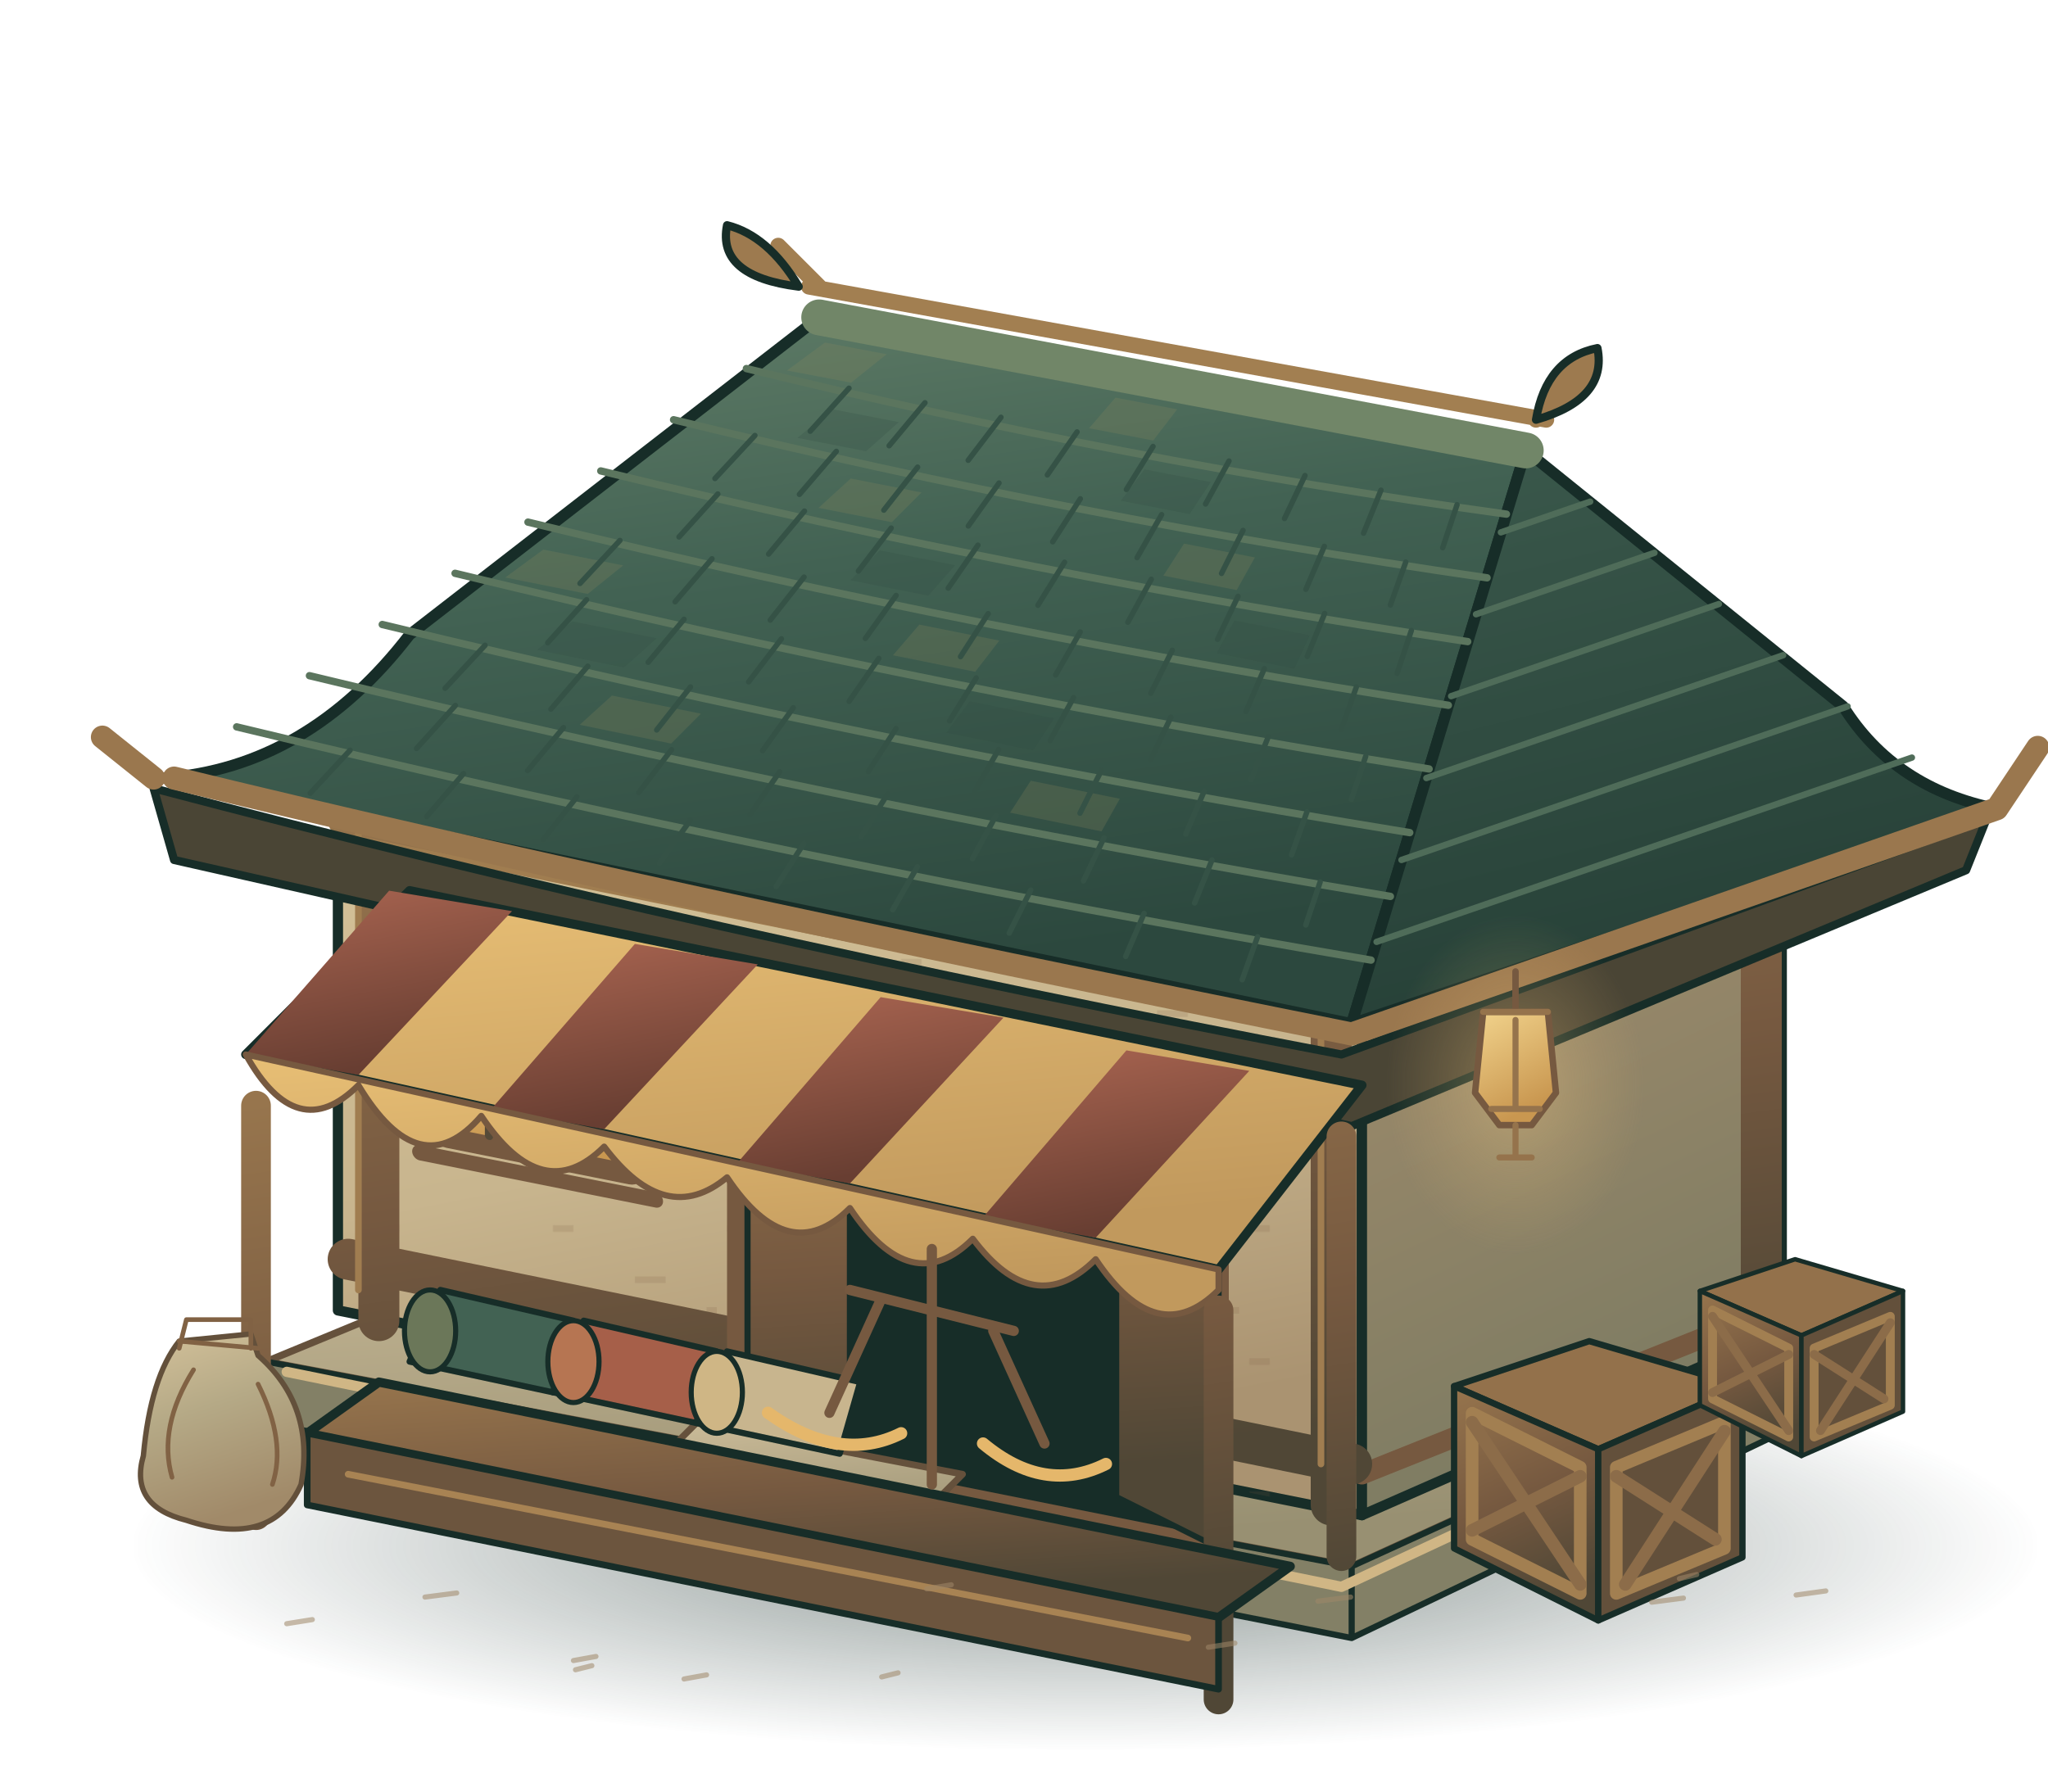
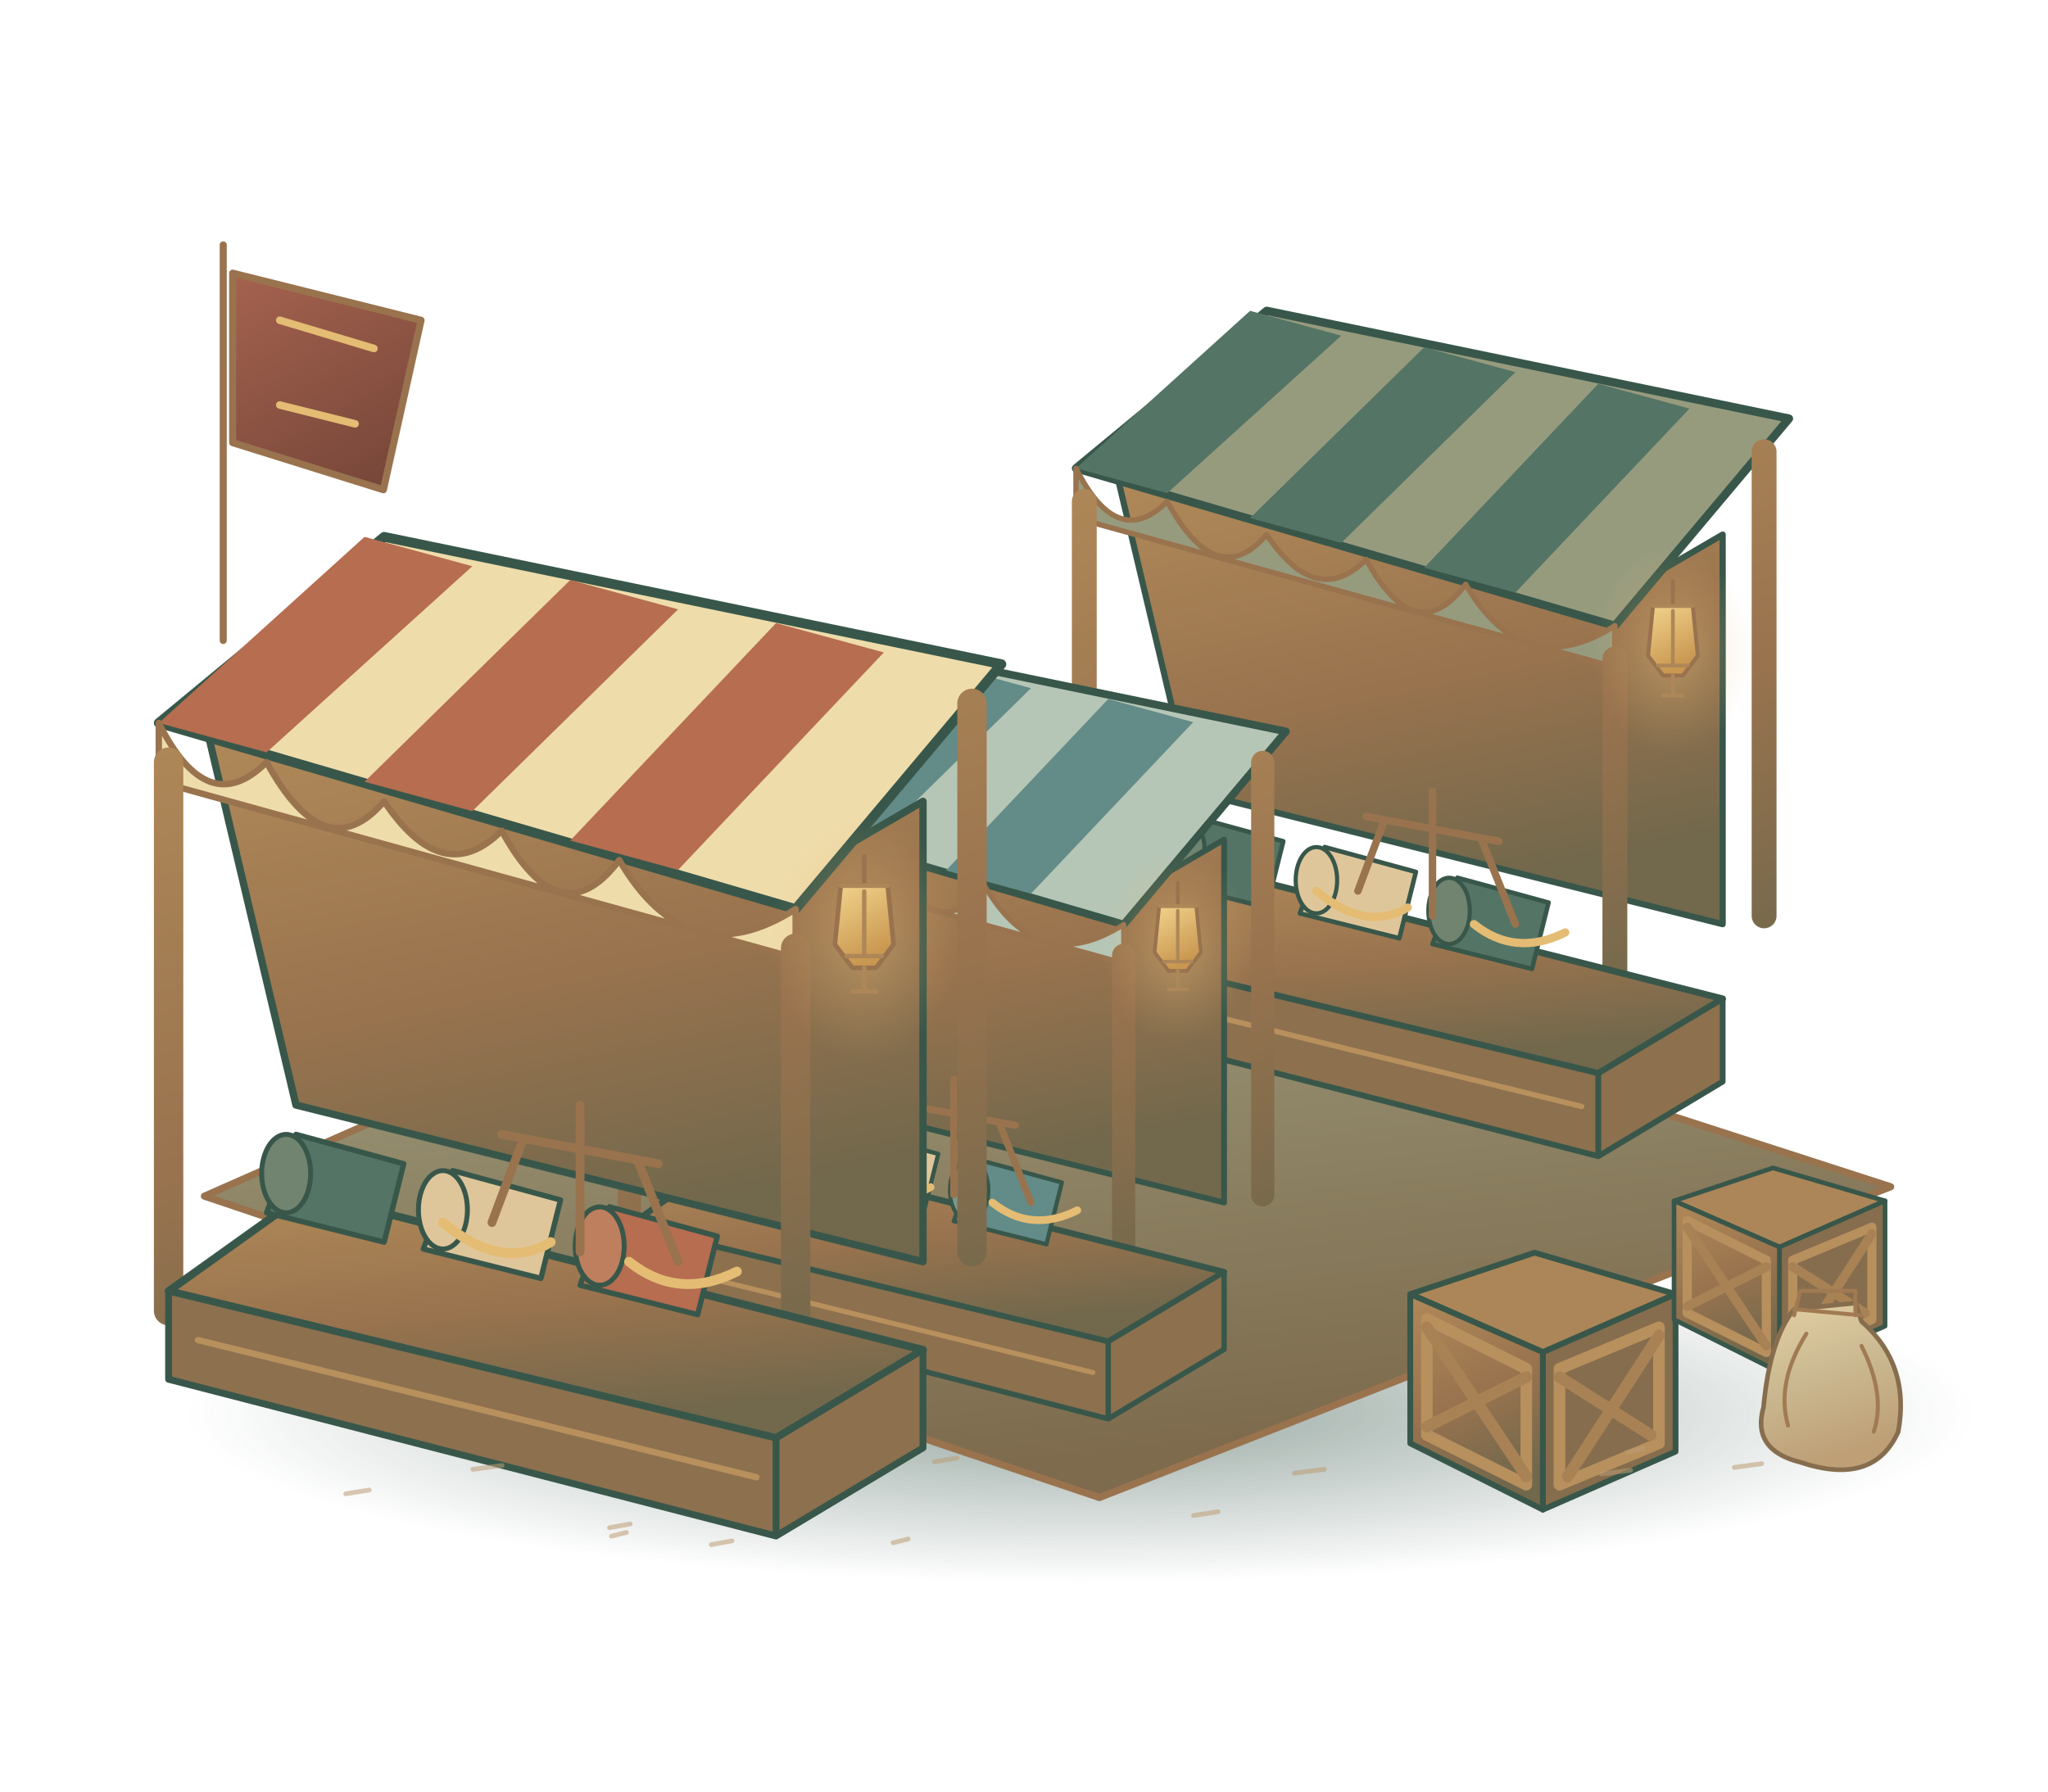
<svg xmlns="http://www.w3.org/2000/svg" width="400" height="350" viewBox="0 0 200 175">
  <defs>
    <linearGradient id="shop-roof" x1="0" y1="0" x2=".28" y2="1">
-       <stop offset="0%" stop-color="#64806a" />
-       <stop offset="45%" stop-color="#426253" />
-       <stop offset="100%" stop-color="#2c483e" />
+       <stop offset="0%" stop-color="#708c77" />
+       <stop offset="45%" stop-color="#547465" />
+       <stop offset="100%" stop-color="#466658" />
    </linearGradient>
    <linearGradient id="shop-roof_side" x1="0" y1="0" x2=".28" y2="1">
-       <stop offset="0%" stop-color="#3b594c" />
-       <stop offset="100%" stop-color="#264037" />
+       <stop offset="0%" stop-color="#4f6f60" />
+       <stop offset="100%" stop-color="#426153" />
    </linearGradient>
    <linearGradient id="shop-wall" x1="0" y1="0" x2=".28" y2="1">
-       <stop offset="0%" stop-color="#d5c399" />
-       <stop offset="55%" stop-color="#c8b58e" />
-       <stop offset="100%" stop-color="#aa9371" />
+       <stop offset="0%" stop-color="#e7d0a2" />
+       <stop offset="55%" stop-color="#dfc69a" />
+       <stop offset="100%" stop-color="#c5a77e" />
    </linearGradient>
    <linearGradient id="shop-wall_side" x1="0" y1="0" x2=".28" y2="1">
-       <stop offset="0%" stop-color="#a68e6d" />
-       <stop offset="100%" stop-color="#7c7b62" />
+       <stop offset="0%" stop-color="#c2a37a" />
+       <stop offset="100%" stop-color="#979678" />
    </linearGradient>
    <linearGradient id="shop-wood" x1="0" y1="0" x2=".28" y2="1">
-       <stop offset="0%" stop-color="#97754d" />
-       <stop offset="55%" stop-color="#765940" />
-       <stop offset="100%" stop-color="#504736" />
+       <stop offset="0%" stop-color="#b08959" />
+       <stop offset="55%" stop-color="#99734e" />
+       <stop offset="100%" stop-color="#72684c" />
    </linearGradient>
    <linearGradient id="shop-canvas" x1="0" y1="0" x2=".28" y2="1">
-       <stop offset="0%" stop-color="#d3c19a" />
-       <stop offset="45%" stop-color="#b5a986" />
-       <stop offset="100%" stop-color="#a18a69" />
+       <stop offset="0%" stop-color="#e5cfa3" />
+       <stop offset="45%" stop-color="#ccbb93" />
+       <stop offset="100%" stop-color="#be9f76" />
    </linearGradient>
    <linearGradient id="shop-canvas_side" x1="0" y1="0" x2=".28" y2="1">
-       <stop offset="0%" stop-color="#a29e7d" />
-       <stop offset="100%" stop-color="#686c57" />
+       <stop offset="0%" stop-color="#b8af8b" />
+       <stop offset="100%" stop-color="#858a6f" />
    </linearGradient>
    <linearGradient id="shop-earth" x1="0" y1="0" x2=".28" y2="1">
-       <stop offset="0%" stop-color="#8c9073" />
-       <stop offset="100%" stop-color="#5b4d39" />
+       <stop offset="0%" stop-color="#a0a182" />
+       <stop offset="100%" stop-color="#7e6b4d" />
    </linearGradient>
    <linearGradient id="shop-stone" x1="0" y1="0" x2=".28" y2="1">
-       <stop offset="0%" stop-color="#cdbd9a" />
-       <stop offset="100%" stop-color="#989072" />
+       <stop offset="0%" stop-color="#dfcaa3" />
+       <stop offset="100%" stop-color="#b2a884" />
    </linearGradient>
    <linearGradient id="shop-cloth" x1="0" y1="0" x2=".28" y2="1">
-       <stop offset="0%" stop-color="#e8bf75" />
-       <stop offset="100%" stop-color="#c1995d" />
+       <stop offset="0%" stop-color="#e8c37c" />
+       <stop offset="100%" stop-color="#cca567" />
    </linearGradient>
    <linearGradient id="shop-red" x1="0" y1="0" x2=".28" y2="1">
      <stop offset="0%" stop-color="#aa6551" />
      <stop offset="100%" stop-color="#683e32" />
    </linearGradient>
    <linearGradient id="shop-light" x1="0" y1="0" x2=".28" y2="1">
      <stop offset="0%" stop-color="#ffe7a0" />
      <stop offset="100%" stop-color="#c99750" />
    </linearGradient>
    <radialGradient id="shop-glow">
      <stop stop-color="#ffd68a" stop-opacity=".34" />
      <stop offset="1" stop-color="#e2b570" stop-opacity="0" />
    </radialGradient>
    <radialGradient id="shop-shadow">
-       <stop stop-color="#172d28" stop-opacity=".52" />
-       <stop offset=".58" stop-color="#172d28" stop-opacity=".22" />
-       <stop offset="1" stop-color="#172d28" stop-opacity="0" />
+       <stop stop-color="#38574a" stop-opacity=".52" />
+       <stop offset=".58" stop-color="#38574a" stop-opacity=".22" />
+       <stop offset="1" stop-color="#38574a" stop-opacity="0" />
    </radialGradient>
    <pattern id="shop-grain" width="18" height="16" patternUnits="userSpaceOnUse">
-       <path d="M1 2Q9 4 17 1M0 9Q7 7 18 11M4 15Q11 12 16 15" fill="none" stroke="#e5b76b" stroke-width=".55" opacity=".19" />
+       <path d="M1 2Q9 4 17 1M0 9Q7 7 18 11M4 15Q11 12 16 15" fill="none" stroke="#e4bc73" stroke-width=".55" opacity=".19" />
    </pattern>
    <pattern id="shop-plaster" width="17" height="13" patternUnits="userSpaceOnUse">
-       <path d="M3 3h2M11 8h3M1 11h1" stroke="#765940" opacity=".16" stroke-width=".65" />
+       <path d="M3 3h2M11 8h3M1 11h1" stroke="#99734e" opacity=".16" stroke-width=".65" />
    </pattern>
  </defs>
-   <g stroke-linejoin="round" stroke-linecap="round">
-     <ellipse cx="106" cy="151" rx="93" ry="20" fill="url(#shop-shadow)" />
-     <path d="M26 133L132 153L178 132L72 114Z" fill="url(#shop-stone)" stroke="#65513c" stroke-width="0.7" stroke-linejoin="round" stroke-linecap="round" />
-     <path d="M26 133V139L132 160V153ZM132 153L178 132V138L132 160Z" fill="#838066" stroke="#172d28" stroke-width="0.6" stroke-linejoin="round" stroke-linecap="round" />
-     <path d="M28 134L131 155L176 134" fill="none" stroke="#d0b685" stroke-width="1" stroke-linejoin="round" stroke-linecap="round" />
-     <path d="M33 77L133 97V148L33 128Z" fill="url(#shop-wall)" stroke="#172d28" stroke-width="1" stroke-linejoin="round" stroke-linecap="round" />
-     <path d="M33 77L133 97V148L33 128Z" fill="url(#shop-plaster)" stroke="none" stroke-width="1" stroke-linejoin="round" stroke-linecap="round" />
-     <path d="M133 97L174 79V130L133 148Z" fill="url(#shop-wall_side)" stroke="#172d28" stroke-width="1" stroke-linejoin="round" stroke-linecap="round" />
-     <path d="M133 103L174 86M133 144L173 128" fill="none" stroke="#765940" stroke-width="2" stroke-linejoin="round" stroke-linecap="round" />
-     <path d="M34 80L132 99M34 123L132 143M37 79V129M130 98V147M172 81V130" fill="none" stroke="url(#shop-wood)" stroke-width="4" stroke-linejoin="round" stroke-linecap="round" />
-     <path d="M35 81V126M129 100V143M35 82L129 101" fill="none" stroke="#a07d50" stroke-width="0.65" stroke-linejoin="round" stroke-linecap="round" />
-     <g transform="translate(38,81) skewY(11.31)">
-       <g transform="translate(5,10)">
-         <rect width="19" height="19" rx=".6" fill="url(#shop-light)" stroke="#765940" stroke-width="2" />
-         <path d="M4.75 1V18" fill="none" stroke="#554a38" stroke-width="0.8" stroke-linejoin="round" stroke-linecap="round" />
-         <path d="M9.5 1V18" fill="none" stroke="#554a38" stroke-width="0.8" stroke-linejoin="round" stroke-linecap="round" />
-         <path d="M14.25 1V18" fill="none" stroke="#554a38" stroke-width="0.8" stroke-linejoin="round" stroke-linecap="round" />
-         <path d="M1 9.5H18M-2 21H21" fill="none" stroke="#765940" stroke-width="1.5" stroke-linejoin="round" stroke-linecap="round" />
+   <g transform="translate(8,0) scale(.92)" stroke-linejoin="round" stroke-linecap="round">
+     <ellipse cx="106" cy="150" rx="96" ry="18" fill="url(#shop-shadow)" />
+     <path d="M13 127L90 93L192 126L108 159Z" fill="url(#shop-earth)" stroke="#99734e" stroke-width="0.75" stroke-linejoin="round" stroke-linecap="round" />
+     <g transform="translate(102,33) scale(0.88)">
+       <path d="M9 20L70 34L82 27V74L18 58Z" fill="url(#shop-wood)" stroke="#38574a" stroke-width="0.75" stroke-linejoin="round" stroke-linecap="round" />
+       <path d="M4 19L27 0L90 13L69 38Z" fill="#979b7e" stroke="#38574a" stroke-width="1" stroke-linejoin="round" stroke-linecap="round" />
+       <path d="M4.0 19.0L15.0 22.0L36.0 3.0L25.0 0.0Z" fill="#547465" stroke="none" stroke-width="1" stroke-linejoin="round" stroke-linecap="round" />
+       <path d="M25.0 25.0L36.0 28.0L57.0 7.4L46.0 4.4Z" fill="#547465" stroke="none" stroke-width="1" stroke-linejoin="round" stroke-linecap="round" />
+       <path d="M46.0 31.0L57.0 34.0L78.0 11.8L67.0 8.8Z" fill="#547465" stroke="none" stroke-width="1" stroke-linejoin="round" stroke-linecap="round" />
+       <path d="M4 19Q9 29 15 23Q21 34 27 27Q33 36 39 30Q45 41 51 33Q58 45 69 38L69 43L4 25Z" fill="#979b7e" stroke="#99734e" stroke-width="0.65" stroke-linejoin="round" stroke-linecap="round" />
+       <path d="M5 23V79M69 42V97M87 17V73" fill="none" stroke="url(#shop-wood)" stroke-width="3" stroke-linejoin="round" stroke-linecap="round" />
+       <path d="M5 77L67 92L82 83L19 67Z" fill="url(#shop-wood)" stroke="#38574a" stroke-width="0.8" stroke-linejoin="round" stroke-linecap="round" />
+       <path d="M5 77V86L67 102V92ZM67 92L82 83V93L67 102Z" fill="#8d704e" stroke="#38574a" stroke-width="0.7" stroke-linejoin="round" stroke-linecap="round" />
+       <path d="M8 82L65 96" fill="none" stroke="#b7905d" stroke-width="0.65" stroke-linejoin="round" stroke-linecap="round" />
+       <path d="M15 69.0l3 -8l11 3l-2 8Z" fill="#547465" stroke="#38574a" stroke-width="0.55" stroke-linejoin="round" stroke-linecap="round" />
+       <ellipse cx="17" cy="65.0" rx="2.5" ry="4" fill="#708470" stroke="#38574a" stroke-width=".5" />
+       <path d="M31 72.7l3 -8l11 3l-2 8Z" fill="#dfc69a" stroke="#38574a" stroke-width="0.55" stroke-linejoin="round" stroke-linecap="round" />
+       <ellipse cx="33" cy="68.7" rx="2.5" ry="4" fill="#dfc69a" stroke="#38574a" stroke-width=".5" />
+       <path d="M47 76.4l3 -8l11 3l-2 8Z" fill="#547465" stroke="#38574a" stroke-width="0.55" stroke-linejoin="round" stroke-linecap="round" />
+       <ellipse cx="49" cy="72.4" rx="2.5" ry="4" fill="#708470" stroke="#38574a" stroke-width=".5" />
+       <path d="M47 58V73M39 61L55 64M41 62L38 70M53 64L57 74" fill="none" stroke="#99734e" stroke-width="0.9" stroke-linejoin="round" stroke-linecap="round" />
+       <path d="M33 70Q39 75 44 72M52 74Q57 78 63 75" fill="none" stroke="#e4bc73" stroke-width="1" stroke-linejoin="round" stroke-linecap="round" />
+       <g transform="translate(76,38) scale(0.6)">
+         <ellipse cx="0" cy="5" rx="16" ry="21" fill="url(#shop-glow)" />
+         <path d="M0 -9V-4M-4 -4H4L5 6L2 10H-2L-5 6Z" fill="url(#shop-light)" stroke="#99734e" stroke-width="0.8" stroke-linejoin="round" stroke-linecap="round" />
+         <path d="M-4 -4H4M-3 8H3M0 10V14M-2 14H2M0 -3V8" fill="none" stroke="#ae8758" stroke-width="0.75" stroke-linejoin="round" stroke-linecap="round" />
      </g>
-       <rect x="34" y="11" width="47" height="43" fill="#172d28" stroke="#765940" stroke-width="2" />
-       <path d="M35 11V54L45 51V12ZM81 11V54L71 51V12Z" fill="url(#shop-wood)" stroke="#172d28" stroke-width="0.6" stroke-linejoin="round" stroke-linecap="round" />
    </g>
-     <path d="M68 139L94 144L90 148L64 143ZM64 143L90 148L86 153L59 148Z" fill="url(#shop-stone)" stroke="#65513c" stroke-width="0.65" stroke-linejoin="round" stroke-linecap="round" />
-     <path d="M59 148L86 153" fill="none" stroke="#d2b681" stroke-width="1" stroke-linejoin="round" stroke-linecap="round" />
-     <g transform="translate(0,0) scale(1)">
-       <path d="M15 77Q68 91 131 103L194 80L192 85L132 110L17 84Z" fill="#4a4535" stroke="#172d28" stroke-width="0.8" stroke-linejoin="round" stroke-linecap="round" />
-       <path d="M16 76Q30 75 40 62L80 31L149 44L132 100Z" fill="url(#shop-roof)" stroke="#172d28" stroke-width="1.1" stroke-linejoin="round" stroke-linecap="round" />
-       <path d="M149 44L180 69Q185 77 195 79L132 100Z" fill="url(#shop-roof_side)" stroke="#172d28" stroke-width="1.1" stroke-linejoin="round" stroke-linecap="round" />
-       <path d="M80.56 33.46L86.59 34.60L83.12 37.38L76.85 36.19Z" fill="#8b885e" stroke="none" stroke-width="1" stroke-linejoin="round" stroke-linecap="round" opacity=".23" />
-       <path d="M108.93 38.84L114.96 39.98L112.62 43.03L106.35 41.83Z" fill="#8b885e" stroke="none" stroke-width="1" stroke-linejoin="round" stroke-linecap="round" opacity=".23" />
-       <path d="M81.30 39.98L87.77 41.23L84.58 44.08L77.87 42.77Z" fill="#2f4a40" stroke="none" stroke-width="1" stroke-linejoin="round" stroke-linecap="round" opacity=".23" />
-       <path d="M111.76 45.85L118.24 47.09L116.17 50.21L109.46 48.91Z" fill="#2f4a40" stroke="none" stroke-width="1" stroke-linejoin="round" stroke-linecap="round" opacity=".23" />
-       <path d="M83.08 46.74L90.00 48.10L87.09 51.01L79.93 49.61Z" fill="#8b885e" stroke="none" stroke-width="1" stroke-linejoin="round" stroke-linecap="round" opacity=".23" />
-       <path d="M115.63 53.10L122.55 54.45L120.77 57.64L113.61 56.23Z" fill="#8b885e" stroke="none" stroke-width="1" stroke-linejoin="round" stroke-linecap="round" opacity=".23" />
-       <path d="M85.91 53.76L93.27 55.21L90.65 58.19L83.05 56.68Z" fill="#2f4a40" stroke="none" stroke-width="1" stroke-linejoin="round" stroke-linecap="round" opacity=".23" />
-       <path d="M120.55 60.60L127.91 62.06L126.41 65.31L118.81 63.80Z" fill="#2f4a40" stroke="none" stroke-width="1" stroke-linejoin="round" stroke-linecap="round" opacity=".23" />
-       <path d="M53.06 53.68L60.86 55.23L57.39 58.02L49.34 56.41Z" fill="#8b885e" stroke="none" stroke-width="1" stroke-linejoin="round" stroke-linecap="round" opacity=".23" />
-       <path d="M89.78 61.01L97.59 62.57L95.24 65.62L87.20 64.01Z" fill="#8b885e" stroke="none" stroke-width="1" stroke-linejoin="round" stroke-linecap="round" opacity=".23" />
-       <path d="M55.88 60.69L64.13 62.35L60.94 65.20L52.45 63.48Z" fill="#2f4a40" stroke="none" stroke-width="1" stroke-linejoin="round" stroke-linecap="round" opacity=".23" />
-       <path d="M94.70 68.51L102.95 70.17L100.89 73.29L92.40 71.57Z" fill="#2f4a40" stroke="none" stroke-width="1" stroke-linejoin="round" stroke-linecap="round" opacity=".23" />
-       <path d="M59.76 67.94L68.45 69.71L65.54 72.63L56.61 70.80Z" fill="#8b885e" stroke="none" stroke-width="1" stroke-linejoin="round" stroke-linecap="round" opacity=".23" />
-       <path d="M100.66 76.26L109.36 78.02L107.57 81.21L98.64 79.38Z" fill="#8b885e" stroke="none" stroke-width="1" stroke-linejoin="round" stroke-linecap="round" opacity=".23" />
-       <path d="M72.89 36.00Q110.00 45.11 147.11 50.22" fill="none" stroke="#5b755e" stroke-width="0.72" stroke-linejoin="round" stroke-linecap="round" />
-       <path d="M82.91 37.92l-3.79 4.2" fill="none" stroke="#355246" stroke-width="0.53" stroke-linejoin="round" stroke-linecap="round" />
-       <path d="M90.33 39.34l-3.50 4.2" fill="none" stroke="#355246" stroke-width="0.53" stroke-linejoin="round" stroke-linecap="round" />
-       <path d="M97.75 40.76l-3.20 4.2" fill="none" stroke="#355246" stroke-width="0.53" stroke-linejoin="round" stroke-linecap="round" />
-       <path d="M105.18 42.19l-2.90 4.2" fill="none" stroke="#355246" stroke-width="0.53" stroke-linejoin="round" stroke-linecap="round" />
-       <path d="M112.60 43.61l-2.60 4.2" fill="none" stroke="#355246" stroke-width="0.53" stroke-linejoin="round" stroke-linecap="round" />
-       <path d="M120.02 45.03l-2.29 4.2" fill="none" stroke="#355246" stroke-width="0.53" stroke-linejoin="round" stroke-linecap="round" />
-       <path d="M127.44 46.45l-2.00 4.2" fill="none" stroke="#355246" stroke-width="0.53" stroke-linejoin="round" stroke-linecap="round" />
-       <path d="M134.86 47.88l-1.70 4.2" fill="none" stroke="#355246" stroke-width="0.53" stroke-linejoin="round" stroke-linecap="round" />
-       <path d="M142.29 49.30l-1.40 4.2" fill="none" stroke="#355246" stroke-width="0.53" stroke-linejoin="round" stroke-linecap="round" />
-       <path d="M65.78 41.00Q105.50 50.72 145.22 56.44" fill="none" stroke="#5b755e" stroke-width="0.72" stroke-linejoin="round" stroke-linecap="round" />
-       <path d="M73.72 42.54l-3.90 4.2" fill="none" stroke="#355246" stroke-width="0.53" stroke-linejoin="round" stroke-linecap="round" />
-       <path d="M81.67 44.09l-3.60 4.2" fill="none" stroke="#355246" stroke-width="0.53" stroke-linejoin="round" stroke-linecap="round" />
-       <path d="M89.61 45.63l-3.30 4.2" fill="none" stroke="#355246" stroke-width="0.53" stroke-linejoin="round" stroke-linecap="round" />
-       <path d="M97.56 47.18l-3.00 4.2" fill="none" stroke="#355246" stroke-width="0.53" stroke-linejoin="round" stroke-linecap="round" />
-       <path d="M105.50 48.72l-2.70 4.2" fill="none" stroke="#355246" stroke-width="0.53" stroke-linejoin="round" stroke-linecap="round" />
-       <path d="M113.44 50.27l-2.40 4.2" fill="none" stroke="#355246" stroke-width="0.53" stroke-linejoin="round" stroke-linecap="round" />
-       <path d="M121.39 51.81l-2.10 4.2" fill="none" stroke="#355246" stroke-width="0.53" stroke-linejoin="round" stroke-linecap="round" />
-       <path d="M129.33 53.36l-1.80 4.2" fill="none" stroke="#355246" stroke-width="0.53" stroke-linejoin="round" stroke-linecap="round" />
-       <path d="M137.28 54.90l-1.50 4.2" fill="none" stroke="#355246" stroke-width="0.53" stroke-linejoin="round" stroke-linecap="round" />
-       <path d="M58.67 46.00Q101.00 56.33 143.33 62.67" fill="none" stroke="#5b755e" stroke-width="0.72" stroke-linejoin="round" stroke-linecap="round" />
-       <path d="M70.10 48.25l-3.79 4.2" fill="none" stroke="#355246" stroke-width="0.53" stroke-linejoin="round" stroke-linecap="round" />
-       <path d="M78.56 49.92l-3.50 4.2" fill="none" stroke="#355246" stroke-width="0.53" stroke-linejoin="round" stroke-linecap="round" />
-       <path d="M87.03 51.58l-3.20 4.2" fill="none" stroke="#355246" stroke-width="0.53" stroke-linejoin="round" stroke-linecap="round" />
-       <path d="M95.50 53.25l-2.90 4.2" fill="none" stroke="#355246" stroke-width="0.53" stroke-linejoin="round" stroke-linecap="round" />
-       <path d="M103.96 54.92l-2.60 4.2" fill="none" stroke="#355246" stroke-width="0.53" stroke-linejoin="round" stroke-linecap="round" />
-       <path d="M112.43 56.58l-2.29 4.2" fill="none" stroke="#355246" stroke-width="0.53" stroke-linejoin="round" stroke-linecap="round" />
-       <path d="M120.90 58.25l-2.00 4.2" fill="none" stroke="#355246" stroke-width="0.53" stroke-linejoin="round" stroke-linecap="round" />
-       <path d="M129.36 59.92l-1.70 4.2" fill="none" stroke="#355246" stroke-width="0.53" stroke-linejoin="round" stroke-linecap="round" />
-       <path d="M137.83 61.58l-1.40 4.2" fill="none" stroke="#355246" stroke-width="0.53" stroke-linejoin="round" stroke-linecap="round" />
-       <path d="M51.56 51.00Q96.50 61.94 141.44 68.89" fill="none" stroke="#5b755e" stroke-width="0.72" stroke-linejoin="round" stroke-linecap="round" />
-       <path d="M60.54 52.79l-3.90 4.2" fill="none" stroke="#355246" stroke-width="0.53" stroke-linejoin="round" stroke-linecap="round" />
-       <path d="M69.53 54.58l-3.60 4.2" fill="none" stroke="#355246" stroke-width="0.53" stroke-linejoin="round" stroke-linecap="round" />
-       <path d="M78.52 56.37l-3.30 4.2" fill="none" stroke="#355246" stroke-width="0.53" stroke-linejoin="round" stroke-linecap="round" />
-       <path d="M87.51 58.16l-3.00 4.2" fill="none" stroke="#355246" stroke-width="0.53" stroke-linejoin="round" stroke-linecap="round" />
-       <path d="M96.50 59.94l-2.70 4.2" fill="none" stroke="#355246" stroke-width="0.53" stroke-linejoin="round" stroke-linecap="round" />
-       <path d="M105.49 61.73l-2.40 4.2" fill="none" stroke="#355246" stroke-width="0.53" stroke-linejoin="round" stroke-linecap="round" />
-       <path d="M114.48 63.52l-2.10 4.2" fill="none" stroke="#355246" stroke-width="0.53" stroke-linejoin="round" stroke-linecap="round" />
-       <path d="M123.47 65.31l-1.80 4.2" fill="none" stroke="#355246" stroke-width="0.53" stroke-linejoin="round" stroke-linecap="round" />
-       <path d="M132.46 67.10l-1.50 4.2" fill="none" stroke="#355246" stroke-width="0.53" stroke-linejoin="round" stroke-linecap="round" />
-       <path d="M44.44 56.00Q92.00 67.56 139.56 75.11" fill="none" stroke="#5b755e" stroke-width="0.72" stroke-linejoin="round" stroke-linecap="round" />
-       <path d="M57.28 58.58l-3.79 4.2" fill="none" stroke="#355246" stroke-width="0.53" stroke-linejoin="round" stroke-linecap="round" />
-       <path d="M66.80 60.49l-3.50 4.2" fill="none" stroke="#355246" stroke-width="0.53" stroke-linejoin="round" stroke-linecap="round" />
-       <path d="M76.31 62.40l-3.20 4.2" fill="none" stroke="#355246" stroke-width="0.53" stroke-linejoin="round" stroke-linecap="round" />
-       <path d="M85.82 64.31l-2.90 4.2" fill="none" stroke="#355246" stroke-width="0.53" stroke-linejoin="round" stroke-linecap="round" />
-       <path d="M95.33 66.22l-2.60 4.2" fill="none" stroke="#355246" stroke-width="0.53" stroke-linejoin="round" stroke-linecap="round" />
-       <path d="M104.84 68.14l-2.29 4.2" fill="none" stroke="#355246" stroke-width="0.53" stroke-linejoin="round" stroke-linecap="round" />
-       <path d="M114.35 70.05l-2.00 4.2" fill="none" stroke="#355246" stroke-width="0.53" stroke-linejoin="round" stroke-linecap="round" />
-       <path d="M123.86 71.96l-1.70 4.2" fill="none" stroke="#355246" stroke-width="0.53" stroke-linejoin="round" stroke-linecap="round" />
-       <path d="M133.37 73.87l-1.40 4.2" fill="none" stroke="#355246" stroke-width="0.53" stroke-linejoin="round" stroke-linecap="round" />
-       <path d="M37.33 61.00Q87.50 73.17 137.67 81.33" fill="none" stroke="#5b755e" stroke-width="0.72" stroke-linejoin="round" stroke-linecap="round" />
-       <path d="M47.37 63.03l-3.90 4.2" fill="none" stroke="#355246" stroke-width="0.53" stroke-linejoin="round" stroke-linecap="round" />
-       <path d="M57.40 65.07l-3.60 4.2" fill="none" stroke="#355246" stroke-width="0.53" stroke-linejoin="round" stroke-linecap="round" />
-       <path d="M67.43 67.10l-3.30 4.2" fill="none" stroke="#355246" stroke-width="0.53" stroke-linejoin="round" stroke-linecap="round" />
-       <path d="M77.47 69.13l-3.00 4.2" fill="none" stroke="#355246" stroke-width="0.53" stroke-linejoin="round" stroke-linecap="round" />
-       <path d="M87.50 71.17l-2.70 4.2" fill="none" stroke="#355246" stroke-width="0.53" stroke-linejoin="round" stroke-linecap="round" />
-       <path d="M97.53 73.20l-2.40 4.2" fill="none" stroke="#355246" stroke-width="0.53" stroke-linejoin="round" stroke-linecap="round" />
-       <path d="M107.57 75.23l-2.10 4.2" fill="none" stroke="#355246" stroke-width="0.53" stroke-linejoin="round" stroke-linecap="round" />
-       <path d="M117.60 77.27l-1.80 4.2" fill="none" stroke="#355246" stroke-width="0.53" stroke-linejoin="round" stroke-linecap="round" />
-       <path d="M127.63 79.30l-1.50 4.2" fill="none" stroke="#355246" stroke-width="0.53" stroke-linejoin="round" stroke-linecap="round" />
-       <path d="M30.22 66.00Q83.00 78.78 135.78 87.56" fill="none" stroke="#5b755e" stroke-width="0.72" stroke-linejoin="round" stroke-linecap="round" />
-       <path d="M44.47 68.91l-3.79 4.2" fill="none" stroke="#355246" stroke-width="0.53" stroke-linejoin="round" stroke-linecap="round" />
-       <path d="M55.03 71.07l-3.50 4.2" fill="none" stroke="#355246" stroke-width="0.53" stroke-linejoin="round" stroke-linecap="round" />
-       <path d="M65.58 73.22l-3.20 4.2" fill="none" stroke="#355246" stroke-width="0.53" stroke-linejoin="round" stroke-linecap="round" />
-       <path d="M76.14 75.38l-2.90 4.2" fill="none" stroke="#355246" stroke-width="0.53" stroke-linejoin="round" stroke-linecap="round" />
-       <path d="M86.69 77.53l-2.60 4.2" fill="none" stroke="#355246" stroke-width="0.53" stroke-linejoin="round" stroke-linecap="round" />
-       <path d="M97.25 79.69l-2.29 4.2" fill="none" stroke="#355246" stroke-width="0.53" stroke-linejoin="round" stroke-linecap="round" />
-       <path d="M107.81 81.84l-2.00 4.2" fill="none" stroke="#355246" stroke-width="0.53" stroke-linejoin="round" stroke-linecap="round" />
-       <path d="M118.36 84.00l-1.70 4.2" fill="none" stroke="#355246" stroke-width="0.53" stroke-linejoin="round" stroke-linecap="round" />
-       <path d="M128.92 86.15l-1.40 4.2" fill="none" stroke="#355246" stroke-width="0.53" stroke-linejoin="round" stroke-linecap="round" />
-       <path d="M23.11 71.00Q78.50 84.39 133.89 93.78" fill="none" stroke="#5b755e" stroke-width="0.72" stroke-linejoin="round" stroke-linecap="round" />
-       <path d="M34.19 73.28l-3.90 4.2" fill="none" stroke="#355246" stroke-width="0.53" stroke-linejoin="round" stroke-linecap="round" />
-       <path d="M45.27 75.56l-3.60 4.2" fill="none" stroke="#355246" stroke-width="0.53" stroke-linejoin="round" stroke-linecap="round" />
-       <path d="M56.34 77.83l-3.30 4.2" fill="none" stroke="#355246" stroke-width="0.53" stroke-linejoin="round" stroke-linecap="round" />
-       <path d="M67.42 80.11l-3.00 4.2" fill="none" stroke="#355246" stroke-width="0.53" stroke-linejoin="round" stroke-linecap="round" />
-       <path d="M78.50 82.39l-2.70 4.2" fill="none" stroke="#355246" stroke-width="0.53" stroke-linejoin="round" stroke-linecap="round" />
-       <path d="M89.58 84.67l-2.40 4.2" fill="none" stroke="#355246" stroke-width="0.53" stroke-linejoin="round" stroke-linecap="round" />
-       <path d="M100.66 86.94l-2.10 4.2" fill="none" stroke="#355246" stroke-width="0.53" stroke-linejoin="round" stroke-linecap="round" />
-       <path d="M111.73 89.22l-1.80 4.2" fill="none" stroke="#355246" stroke-width="0.53" stroke-linejoin="round" stroke-linecap="round" />
-       <path d="M122.81 91.50l-1.50 4.2" fill="none" stroke="#355246" stroke-width="0.53" stroke-linejoin="round" stroke-linecap="round" />
-       <path d="M155.29 49.00L146.57 52.00" fill="none" stroke="#4f6c59" stroke-width="0.62" stroke-linejoin="round" stroke-linecap="round" />
-       <path d="M161.57 54.00L144.14 60.00" fill="none" stroke="#4f6c59" stroke-width="0.62" stroke-linejoin="round" stroke-linecap="round" />
-       <path d="M167.86 59.00L141.71 68.00" fill="none" stroke="#4f6c59" stroke-width="0.62" stroke-linejoin="round" stroke-linecap="round" />
-       <path d="M174.14 64.00L139.29 76.00" fill="none" stroke="#4f6c59" stroke-width="0.62" stroke-linejoin="round" stroke-linecap="round" />
-       <path d="M180.43 69.00L136.86 84.00" fill="none" stroke="#4f6c59" stroke-width="0.62" stroke-linejoin="round" stroke-linecap="round" />
-       <path d="M186.71 74.00L134.43 92.00" fill="none" stroke="#4f6c59" stroke-width="0.62" stroke-linejoin="round" stroke-linecap="round" />
-       <path d="M17 76Q62 87 132 101L195 79M15 76L10 72M195 79L199 73" fill="none" stroke="#9a774e" stroke-width="2.25" stroke-linejoin="round" stroke-linecap="round" />
-       <path d="M80 31L149 44" fill="none" stroke="#718668" stroke-width="3.5" stroke-linejoin="round" stroke-linecap="round" />
-       <path d="M79 28L151 41M80 28L76 24M150 41L154 38" fill="none" stroke="#a27f51" stroke-width="1.55" stroke-linejoin="round" stroke-linecap="round" />
-       <path d="M78 28Q70 27 71 22Q75 23 78 28M150 41Q157 39 156 34Q151 35 150 41" fill="#9d7a4f" stroke="#172d28" stroke-width="0.8" stroke-linejoin="round" stroke-linecap="round" />
+     <g transform="translate(54,67) scale(0.82)">
+       <path d="M9 20L70 34L82 27V74L18 58Z" fill="url(#shop-wood)" stroke="#38574a" stroke-width="0.75" stroke-linejoin="round" stroke-linecap="round" />
+       <path d="M4 19L27 0L90 13L69 38Z" fill="#b6c6b6" stroke="#38574a" stroke-width="1" stroke-linejoin="round" stroke-linecap="round" />
+       <path d="M4.0 19.0L15.0 22.0L36.0 3.0L25.0 0.0Z" fill="#638b87" stroke="none" stroke-width="1" stroke-linejoin="round" stroke-linecap="round" />
+       <path d="M25.0 25.0L36.0 28.0L57.0 7.4L46.0 4.4Z" fill="#638b87" stroke="none" stroke-width="1" stroke-linejoin="round" stroke-linecap="round" />
+       <path d="M46.0 31.0L57.0 34.0L78.0 11.8L67.0 8.8Z" fill="#638b87" stroke="none" stroke-width="1" stroke-linejoin="round" stroke-linecap="round" />
+       <path d="M4 19Q9 29 15 23Q21 34 27 27Q33 36 39 30Q45 41 51 33Q58 45 69 38L69 43L4 25Z" fill="#b6c6b6" stroke="#99734e" stroke-width="0.65" stroke-linejoin="round" stroke-linecap="round" />
+       <path d="M5 23V79M69 42V97M87 17V73" fill="none" stroke="url(#shop-wood)" stroke-width="3" stroke-linejoin="round" stroke-linecap="round" />
+       <path d="M5 77L67 92L82 83L19 67Z" fill="url(#shop-wood)" stroke="#38574a" stroke-width="0.8" stroke-linejoin="round" stroke-linecap="round" />
+       <path d="M5 77V86L67 102V92ZM67 92L82 83V93L67 102Z" fill="#8d704e" stroke="#38574a" stroke-width="0.7" stroke-linejoin="round" stroke-linecap="round" />
+       <path d="M8 82L65 96" fill="none" stroke="#b7905d" stroke-width="0.65" stroke-linejoin="round" stroke-linecap="round" />
+       <path d="M15 69.0l3 -8l11 3l-2 8Z" fill="#547465" stroke="#38574a" stroke-width="0.55" stroke-linejoin="round" stroke-linecap="round" />
+       <ellipse cx="17" cy="65.0" rx="2.5" ry="4" fill="#708470" stroke="#38574a" stroke-width=".5" />
+       <path d="M31 72.7l3 -8l11 3l-2 8Z" fill="#dfc69a" stroke="#38574a" stroke-width="0.55" stroke-linejoin="round" stroke-linecap="round" />
+       <ellipse cx="33" cy="68.7" rx="2.5" ry="4" fill="#dfc69a" stroke="#38574a" stroke-width=".5" />
+       <path d="M47 76.4l3 -8l11 3l-2 8Z" fill="#638b87" stroke="#38574a" stroke-width="0.55" stroke-linejoin="round" stroke-linecap="round" />
+       <ellipse cx="49" cy="72.4" rx="2.5" ry="4" fill="#7c978b" stroke="#38574a" stroke-width=".5" />
+       <path d="M47 58V73M39 61L55 64M41 62L38 70M53 64L57 74" fill="none" stroke="#99734e" stroke-width="0.9" stroke-linejoin="round" stroke-linecap="round" />
+       <path d="M33 70Q39 75 44 72M52 74Q57 78 63 75" fill="none" stroke="#e4bc73" stroke-width="1" stroke-linejoin="round" stroke-linecap="round" />
+       <g transform="translate(76,38) scale(0.6)">
+         <ellipse cx="0" cy="5" rx="16" ry="21" fill="url(#shop-glow)" />
+         <path d="M0 -9V-4M-4 -4H4L5 6L2 10H-2L-5 6Z" fill="url(#shop-light)" stroke="#99734e" stroke-width="0.8" stroke-linejoin="round" stroke-linecap="round" />
+         <path d="M-4 -4H4M-3 8H3M0 10V14M-2 14H2M0 -3V8" fill="none" stroke="#ae8758" stroke-width="0.75" stroke-linejoin="round" stroke-linecap="round" />
+       </g>
    </g>
-     <path d="M24 103L119 124L133 106L40 87Z" fill="url(#shop-cloth)" stroke="#172d28" stroke-width="0.9" stroke-linejoin="round" stroke-linecap="round" />
-     <path d="M24 103.0L35 105.0L50 89.0L38 87.0Z" fill="url(#shop-red)" stroke="none" stroke-width="1" stroke-linejoin="round" stroke-linecap="round" />
-     <path d="M48 108.3L59 110.3L74 94.2L62 92.2Z" fill="url(#shop-red)" stroke="none" stroke-width="1" stroke-linejoin="round" stroke-linecap="round" />
-     <path d="M72 113.6L83 115.6L98 99.4L86 97.4Z" fill="url(#shop-red)" stroke="none" stroke-width="1" stroke-linejoin="round" stroke-linecap="round" />
-     <path d="M96 118.9L107 120.9L122 104.6L110 102.6Z" fill="url(#shop-red)" stroke="none" stroke-width="1" stroke-linejoin="round" stroke-linecap="round" />
-     <path d="M24 103Q29 112 35 106Q41 116 47 109Q53 118 59 112Q65 120 71 115Q77 124 83 118Q89 127 95 121Q101 129 107 123Q113 132 119 126V124Z" fill="url(#shop-cloth)" stroke="#765940" stroke-width="0.6" stroke-linejoin="round" stroke-linecap="round" />
-     <path d="M25 108V148M119 128V166M131 111V152" fill="none" stroke="url(#shop-wood)" stroke-width="2.9" stroke-linejoin="round" stroke-linecap="round" />
-     <path d="M30 140L119 158L126 153L37 135Z" fill="url(#shop-wood)" stroke="#172d28" stroke-width="0.9" stroke-linejoin="round" stroke-linecap="round" />
-     <path d="M30 140V147L119 165V158Z" fill="#6c553e" stroke="#172d28" stroke-width="0.65" stroke-linejoin="round" stroke-linecap="round" />
-     <path d="M34 144L116 160" fill="none" stroke="#a88353" stroke-width="0.65" stroke-linejoin="round" stroke-linecap="round" />
-     <path d="M40 133l3 -7l13 3l-2 7Z" fill="#426253" stroke="#172d28" stroke-width="0.6" stroke-linejoin="round" stroke-linecap="round" />
-     <ellipse cx="42" cy="130" rx="2.5" ry="4" fill="#6b7759" stroke="#172d28" stroke-width=".5" />
-     <path d="M54 136l3 -7l13 3l-2 7Z" fill="#a65f49" stroke="#172d28" stroke-width="0.6" stroke-linejoin="round" stroke-linecap="round" />
-     <ellipse cx="56" cy="133" rx="2.5" ry="4" fill="#b67552" stroke="#172d28" stroke-width=".5" />
-     <path d="M68 139l3 -7l13 3l-2 7Z" fill="#c8b58e" stroke="#172d28" stroke-width="0.6" stroke-linejoin="round" stroke-linecap="round" />
-     <ellipse cx="70" cy="136" rx="2.5" ry="4" fill="#cfb685" stroke="#172d28" stroke-width=".5" />
-     <path d="M91 145V122M83 126L99 130M86 127L81 138M97 130L102 141" fill="none" stroke="#765940" stroke-width="1" stroke-linejoin="round" stroke-linecap="round" />
-     <path d="M75 138Q82 143 88 140M96 141Q102 146 108 143" fill="none" stroke="#e5b76b" stroke-width="1.2" stroke-linejoin="round" stroke-linecap="round" />
-     <g transform="translate(142,131) scale(0.88)">
-       <path d="M0 5L15 0L32 5L16 12Z" fill="#93714b" stroke="#172d28" stroke-width="0.7" stroke-linejoin="round" stroke-linecap="round" />
-       <path d="M0 5L16 12V31L0 23Z" fill="url(#shop-wood)" stroke="#172d28" stroke-width="0.7" stroke-linejoin="round" stroke-linecap="round" />
-       <path d="M16 12L32 5V24L16 31Z" fill="#63503b" stroke="#172d28" stroke-width="0.7" stroke-linejoin="round" stroke-linecap="round" />
-       <path d="M2 8L14 14V28L2 22ZM18 14L30 9V23L18 28Z" fill="none" stroke="#a27f51" stroke-width="1.4" stroke-linejoin="round" stroke-linecap="round" />
-       <path d="M2 9L14 27M14 15L2 21M18 15L29 22M30 10L19 27" fill="none" stroke="#8c6c49" stroke-width="1.4" stroke-linejoin="round" stroke-linecap="round" />
+     <g transform="translate(4,57) scale(1.04)">
+       <path d="M9 20L70 34L82 27V74L18 58Z" fill="url(#shop-wood)" stroke="#38574a" stroke-width="0.75" stroke-linejoin="round" stroke-linecap="round" />
+       <path d="M4 19L27 0L90 13L69 38Z" fill="#efdcab" stroke="#38574a" stroke-width="1" stroke-linejoin="round" stroke-linecap="round" />
+       <path d="M4.0 19.0L15.0 22.0L36.0 3.0L25.0 0.0Z" fill="#b66d50" stroke="none" stroke-width="1" stroke-linejoin="round" stroke-linecap="round" />
+       <path d="M25.0 25.0L36.0 28.0L57.0 7.4L46.0 4.4Z" fill="#b66d50" stroke="none" stroke-width="1" stroke-linejoin="round" stroke-linecap="round" />
+       <path d="M46.0 31.0L57.0 34.0L78.0 11.8L67.0 8.8Z" fill="#b66d50" stroke="none" stroke-width="1" stroke-linejoin="round" stroke-linecap="round" />
+       <path d="M4 19Q9 29 15 23Q21 34 27 27Q33 36 39 30Q45 41 51 33Q58 45 69 38L69 43L4 25Z" fill="#efdcab" stroke="#99734e" stroke-width="0.65" stroke-linejoin="round" stroke-linecap="round" />
+       <path d="M5 23V79M69 42V97M87 17V73" fill="none" stroke="url(#shop-wood)" stroke-width="3" stroke-linejoin="round" stroke-linecap="round" />
+       <path d="M5 77L67 92L82 83L19 67Z" fill="url(#shop-wood)" stroke="#38574a" stroke-width="0.8" stroke-linejoin="round" stroke-linecap="round" />
+       <path d="M5 77V86L67 102V92ZM67 92L82 83V93L67 102Z" fill="#8d704e" stroke="#38574a" stroke-width="0.7" stroke-linejoin="round" stroke-linecap="round" />
+       <path d="M8 82L65 96" fill="none" stroke="#b7905d" stroke-width="0.65" stroke-linejoin="round" stroke-linecap="round" />
+       <path d="M15 69.0l3 -8l11 3l-2 8Z" fill="#547465" stroke="#38574a" stroke-width="0.55" stroke-linejoin="round" stroke-linecap="round" />
+       <ellipse cx="17" cy="65.0" rx="2.5" ry="4" fill="#708470" stroke="#38574a" stroke-width=".5" />
+       <path d="M31 72.7l3 -8l11 3l-2 8Z" fill="#dfc69a" stroke="#38574a" stroke-width="0.55" stroke-linejoin="round" stroke-linecap="round" />
+       <ellipse cx="33" cy="68.7" rx="2.5" ry="4" fill="#dfc69a" stroke="#38574a" stroke-width=".5" />
+       <path d="M47 76.4l3 -8l11 3l-2 8Z" fill="#b66d50" stroke="#38574a" stroke-width="0.55" stroke-linejoin="round" stroke-linecap="round" />
+       <ellipse cx="49" cy="72.4" rx="2.5" ry="4" fill="#be7f5f" stroke="#38574a" stroke-width=".5" />
+       <path d="M47 58V73M39 61L55 64M41 62L38 70M53 64L57 74" fill="none" stroke="#99734e" stroke-width="0.9" stroke-linejoin="round" stroke-linecap="round" />
+       <path d="M33 70Q39 75 44 72M52 74Q57 78 63 75" fill="none" stroke="#e4bc73" stroke-width="1" stroke-linejoin="round" stroke-linecap="round" />
+       <g transform="translate(76,38) scale(0.6)">
+         <ellipse cx="0" cy="5" rx="16" ry="21" fill="url(#shop-glow)" />
+         <path d="M0 -9V-4M-4 -4H4L5 6L2 10H-2L-5 6Z" fill="url(#shop-light)" stroke="#99734e" stroke-width="0.8" stroke-linejoin="round" stroke-linecap="round" />
+         <path d="M-4 -4H4M-3 8H3M0 10V14M-2 14H2M0 -3V8" fill="none" stroke="#ae8758" stroke-width="0.75" stroke-linejoin="round" stroke-linecap="round" />
+       </g>
    </g>
-     <g transform="translate(166,123) scale(0.62)">
-       <path d="M0 5L15 0L32 5L16 12Z" fill="#93714b" stroke="#172d28" stroke-width="0.7" stroke-linejoin="round" stroke-linecap="round" />
-       <path d="M0 5L16 12V31L0 23Z" fill="url(#shop-wood)" stroke="#172d28" stroke-width="0.7" stroke-linejoin="round" stroke-linecap="round" />
-       <path d="M16 12L32 5V24L16 31Z" fill="#63503b" stroke="#172d28" stroke-width="0.7" stroke-linejoin="round" stroke-linecap="round" />
-       <path d="M2 8L14 14V28L2 22ZM18 14L30 9V23L18 28Z" fill="none" stroke="#a27f51" stroke-width="1.4" stroke-linejoin="round" stroke-linecap="round" />
-       <path d="M2 9L14 27M14 15L2 21M18 15L29 22M30 10L19 27" fill="none" stroke="#8c6c49" stroke-width="1.4" stroke-linejoin="round" stroke-linecap="round" />
+     <g transform="translate(141,133) scale(0.88)">
+       <path d="M0 5L15 0L32 5L16 12Z" fill="#ac8658" stroke="#38574a" stroke-width="0.7" stroke-linejoin="round" stroke-linecap="round" />
+       <path d="M0 5L16 12V31L0 23Z" fill="url(#shop-wood)" stroke="#38574a" stroke-width="0.7" stroke-linejoin="round" stroke-linecap="round" />
+       <path d="M16 12L32 5V24L16 31Z" fill="#866d4d" stroke="#38574a" stroke-width="0.7" stroke-linejoin="round" stroke-linecap="round" />
+       <path d="M2 8L14 14V28L2 22ZM18 14L30 9V23L18 28Z" fill="none" stroke="#b7905d" stroke-width="1.4" stroke-linejoin="round" stroke-linecap="round" />
+       <path d="M2 9L14 27M14 15L2 21M18 15L29 22M30 10L19 27" fill="none" stroke="#a88255" stroke-width="1.4" stroke-linejoin="round" stroke-linecap="round" />
    </g>
-     <g transform="translate(21,131) scale(0.7)">
-       <path d="M-5 0Q-9 5 -10 16Q-12 23 -4 25Q8 29 12 20Q14 9 6 2L5 -1Z" fill="url(#shop-canvas)" stroke="#63503b" stroke-width="0.75" stroke-linejoin="round" stroke-linecap="round" />
-       <path d="M-5 0L6 1M-3 4Q-8 12 -6 19M6 6Q10 14 8 20M-5 1L-4 -3H5L5 1" fill="none" stroke="#816244" stroke-width="0.65" stroke-linejoin="round" stroke-linecap="round" />
+     <g transform="translate(169,124) scale(0.7)">
+       <path d="M0 5L15 0L32 5L16 12Z" fill="#ac8658" stroke="#38574a" stroke-width="0.7" stroke-linejoin="round" stroke-linecap="round" />
+       <path d="M0 5L16 12V31L0 23Z" fill="url(#shop-wood)" stroke="#38574a" stroke-width="0.7" stroke-linejoin="round" stroke-linecap="round" />
+       <path d="M16 12L32 5V24L16 31Z" fill="#866d4d" stroke="#38574a" stroke-width="0.7" stroke-linejoin="round" stroke-linecap="round" />
+       <path d="M2 8L14 14V28L2 22ZM18 14L30 9V23L18 28Z" fill="none" stroke="#b7905d" stroke-width="1.4" stroke-linejoin="round" stroke-linecap="round" />
+       <path d="M2 9L14 27M14 15L2 21M18 15L29 22M30 10L19 27" fill="none" stroke="#a88255" stroke-width="1.4" stroke-linejoin="round" stroke-linecap="round" />
    </g>
-     <g transform="translate(148,102) scale(0.79)">
-       <ellipse cx="0" cy="5" rx="16" ry="21" fill="url(#shop-glow)" />
-       <path d="M0 -9V-4M-4 -4H4L5 6L2 10H-2L-5 6Z" fill="url(#shop-light)" stroke="#765940" stroke-width="0.8" stroke-linejoin="round" stroke-linecap="round" />
-       <path d="M-4 -4H4M-3 8H3M0 10V14M-2 14H2M0 -3V8" fill="none" stroke="#95734c" stroke-width="0.75" stroke-linejoin="round" stroke-linecap="round" />
+     <g transform="translate(185,139) scale(0.65)">
+       <path d="M-5 0Q-9 5 -10 16Q-12 23 -4 25Q8 29 12 20Q14 9 6 2L5 -1Z" fill="url(#shop-canvas)" stroke="#866d4d" stroke-width="0.75" stroke-linejoin="round" stroke-linecap="round" />
+       <path d="M-5 0L6 1M-3 4Q-8 12 -6 19M6 6Q10 14 8 20M-5 1L-4 -3H5L5 1" fill="none" stroke="#a17a52" stroke-width="0.65" stroke-linejoin="round" stroke-linecap="round" />
    </g>
-     <path d="M118.0 160.9l2.6 -.4" fill="none" stroke="#9f8767" stroke-width="0.5" stroke-linejoin="round" stroke-linecap="round" opacity=".55" />
-     <path d="M86.1 163.8l1.6 -.4" fill="none" stroke="#9f8767" stroke-width="0.5" stroke-linejoin="round" stroke-linecap="round" opacity=".55" />
-     <path d="M161.3 156.5l3.1 -.4" fill="none" stroke="#9f8767" stroke-width="0.5" stroke-linejoin="round" stroke-linecap="round" opacity=".55" />
-     <path d="M128.7 156.4l3.2 -.4" fill="none" stroke="#9f8767" stroke-width="0.5" stroke-linejoin="round" stroke-linecap="round" opacity=".55" />
-     <path d="M66.8 164.0l2.2 -.4" fill="none" stroke="#9f8767" stroke-width="0.5" stroke-linejoin="round" stroke-linecap="round" opacity=".55" />
-     <path d="M175.4 155.8l2.9 -.4" fill="none" stroke="#9f8767" stroke-width="0.5" stroke-linejoin="round" stroke-linecap="round" opacity=".55" />
-     <path d="M164.0 154.2l1.7 -.4" fill="none" stroke="#9f8767" stroke-width="0.5" stroke-linejoin="round" stroke-linecap="round" opacity=".55" />
-     <path d="M41.5 156.0l3.1 -.4" fill="none" stroke="#9f8767" stroke-width="0.5" stroke-linejoin="round" stroke-linecap="round" opacity=".55" />
-     <path d="M90.5 155.2l2.4 -.4" fill="none" stroke="#9f8767" stroke-width="0.5" stroke-linejoin="round" stroke-linecap="round" opacity=".55" />
-     <path d="M56.2 163.1l1.6 -.4" fill="none" stroke="#9f8767" stroke-width="0.5" stroke-linejoin="round" stroke-linecap="round" opacity=".55" />
-     <path d="M56.0 162.2l2.2 -.4" fill="none" stroke="#9f8767" stroke-width="0.5" stroke-linejoin="round" stroke-linecap="round" opacity=".55" />
-     <path d="M28.0 158.6l2.5 -.4" fill="none" stroke="#9f8767" stroke-width="0.5" stroke-linejoin="round" stroke-linecap="round" opacity=".55" />
+     <path d="M15 68V26M16 29L36 34L32 52L16 47Z" fill="url(#shop-red)" stroke="#99734e" stroke-width="0.75" stroke-linejoin="round" stroke-linecap="round" />
+     <path d="M21 34L31 37M21 43L29 45" fill="none" stroke="#e4bc73" stroke-width="0.8" stroke-linejoin="round" stroke-linecap="round" />
+     <path d="M118.0 160.9l2.6 -.4" fill="none" stroke="#bc9c74" stroke-width="0.5" stroke-linejoin="round" stroke-linecap="round" opacity=".55" />
+     <path d="M86.1 163.8l1.6 -.4" fill="none" stroke="#bc9c74" stroke-width="0.5" stroke-linejoin="round" stroke-linecap="round" opacity=".55" />
+     <path d="M161.3 156.5l3.1 -.4" fill="none" stroke="#bc9c74" stroke-width="0.5" stroke-linejoin="round" stroke-linecap="round" opacity=".55" />
+     <path d="M128.7 156.4l3.2 -.4" fill="none" stroke="#bc9c74" stroke-width="0.5" stroke-linejoin="round" stroke-linecap="round" opacity=".55" />
+     <path d="M66.8 164.0l2.2 -.4" fill="none" stroke="#bc9c74" stroke-width="0.5" stroke-linejoin="round" stroke-linecap="round" opacity=".55" />
+     <path d="M175.4 155.8l2.9 -.4" fill="none" stroke="#bc9c74" stroke-width="0.5" stroke-linejoin="round" stroke-linecap="round" opacity=".55" />
+     <path d="M164.0 154.2l1.7 -.4" fill="none" stroke="#bc9c74" stroke-width="0.5" stroke-linejoin="round" stroke-linecap="round" opacity=".55" />
+     <path d="M41.5 156.0l3.1 -.4" fill="none" stroke="#bc9c74" stroke-width="0.5" stroke-linejoin="round" stroke-linecap="round" opacity=".55" />
+     <path d="M90.5 155.2l2.4 -.4" fill="none" stroke="#bc9c74" stroke-width="0.5" stroke-linejoin="round" stroke-linecap="round" opacity=".55" />
+     <path d="M56.2 163.1l1.6 -.4" fill="none" stroke="#bc9c74" stroke-width="0.5" stroke-linejoin="round" stroke-linecap="round" opacity=".55" />
+     <path d="M56.0 162.2l2.2 -.4" fill="none" stroke="#bc9c74" stroke-width="0.5" stroke-linejoin="round" stroke-linecap="round" opacity=".55" />
+     <path d="M28.0 158.6l2.5 -.4" fill="none" stroke="#bc9c74" stroke-width="0.5" stroke-linejoin="round" stroke-linecap="round" opacity=".55" />
  </g>
</svg>
